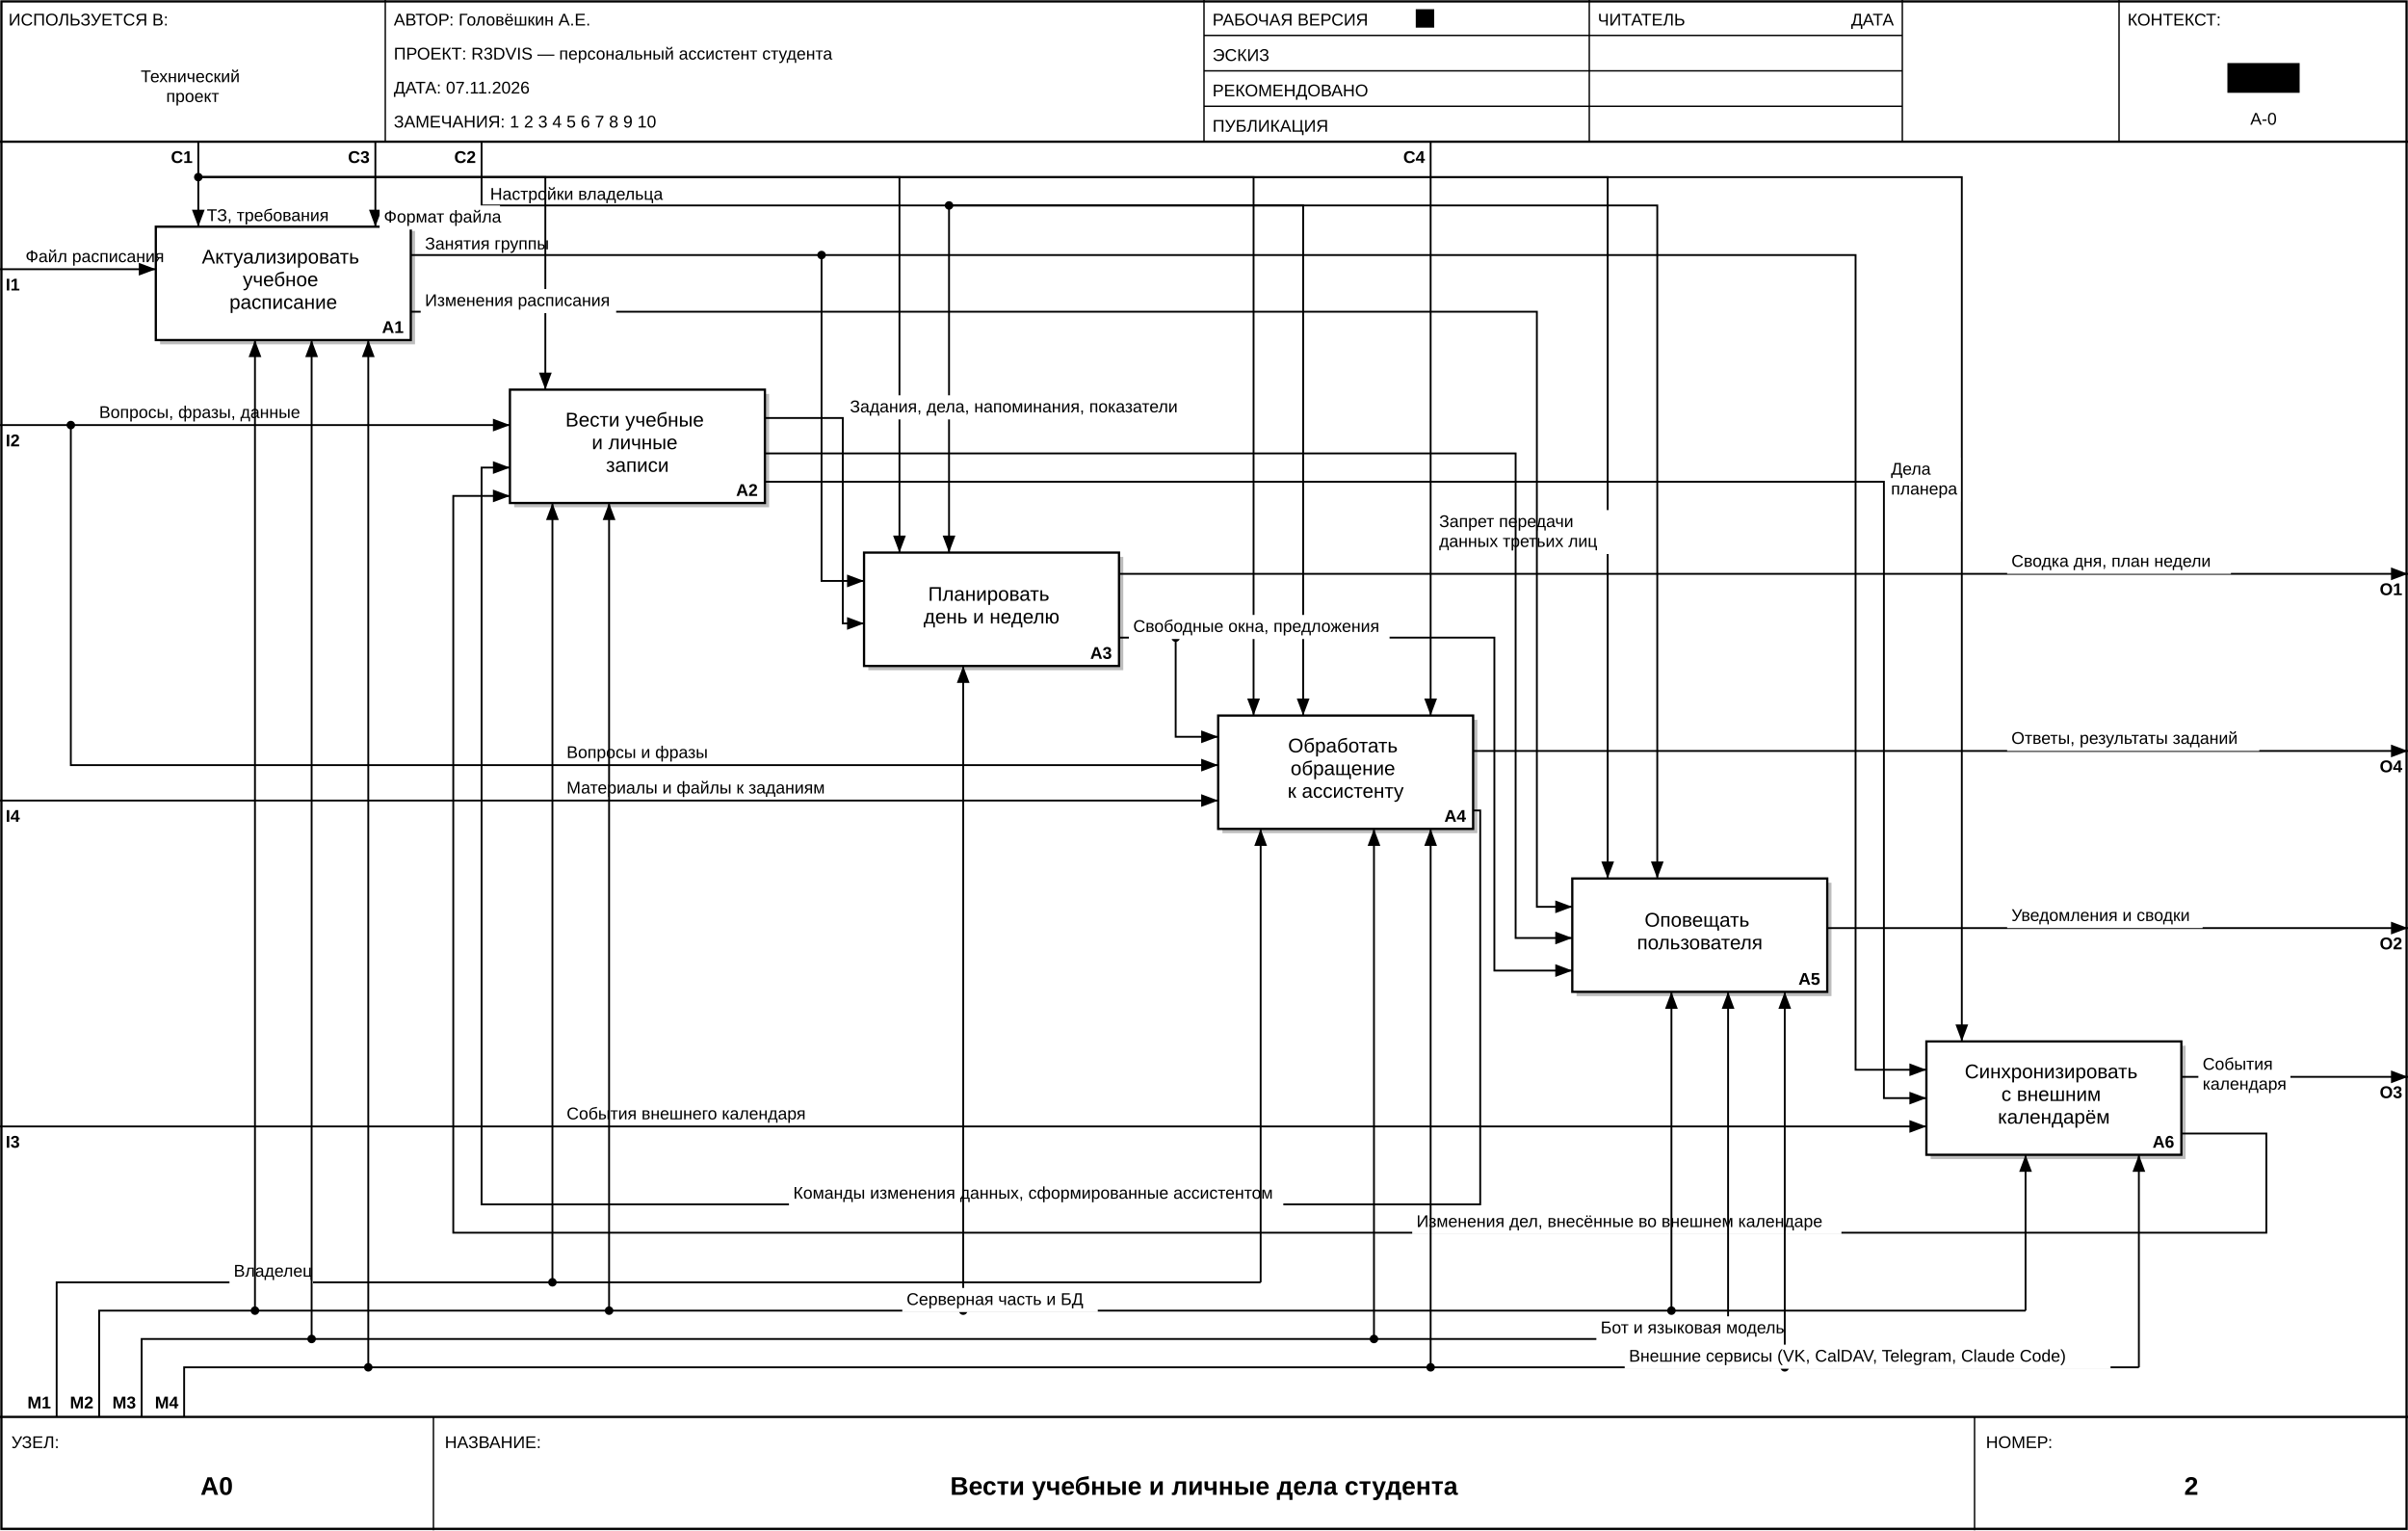
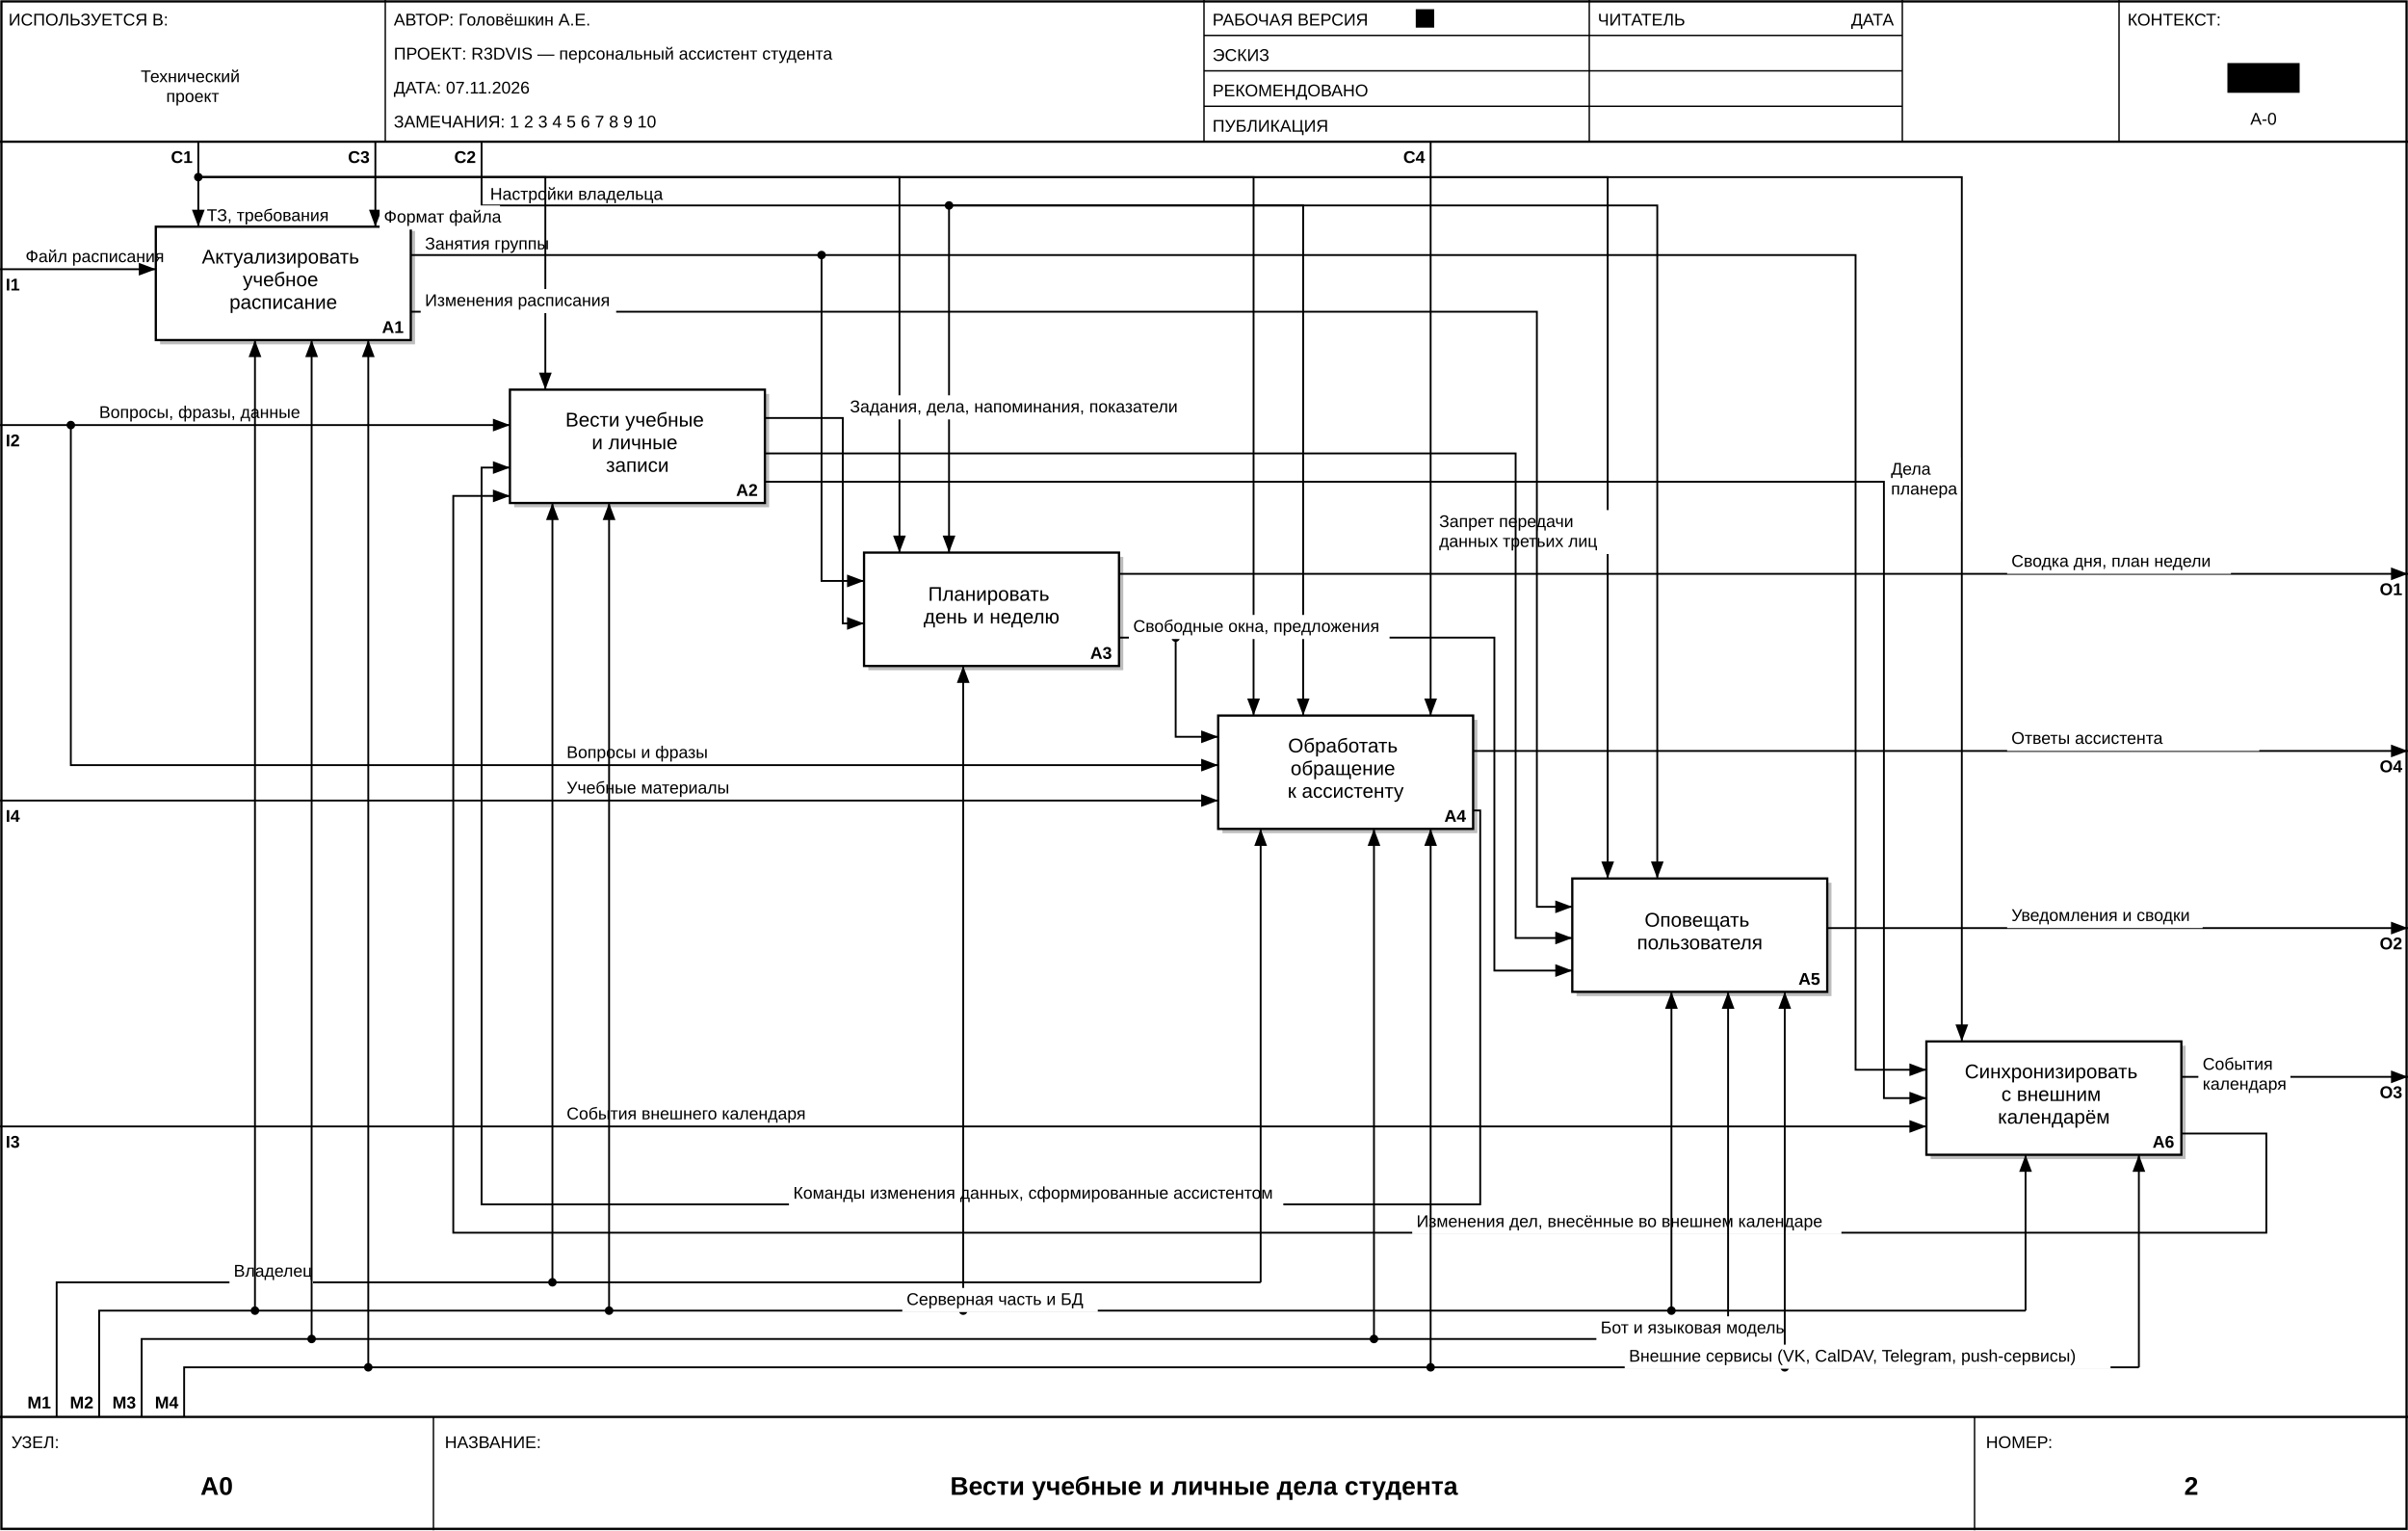
<svg xmlns="http://www.w3.org/2000/svg" width="1700" height="1080" viewBox="0 0 1700 1080">
  <rect width="1700" height="1080" fill="#fff" />
  <rect x="113" y="163" width="180" height="80" fill="#bdbdbd" />
  <rect x="110" y="160" width="180" height="80" fill="#fff" stroke="#000" stroke-width="1.6" />
  <text x="200.0" y="186.0" font-size="14" text-anchor="middle" font-weight="normal" font-family="'Liberation Sans', Arial, sans-serif">
    <tspan x="200.0" dy="0">Актуализировать</tspan>
    <tspan x="200.0" dy="16">учебное</tspan>
    <tspan x="200.0" dy="16">расписание</tspan>
  </text>
  <text x="285" y="235" font-size="12" text-anchor="end" font-weight="bold" font-family="'Liberation Sans', Arial, sans-serif">
    <tspan x="285" dy="0">A1</tspan>
  </text>
  <rect x="363" y="278" width="180" height="80" fill="#bdbdbd" />
  <rect x="360" y="275" width="180" height="80" fill="#fff" stroke="#000" stroke-width="1.6" />
  <text x="450.0" y="301.0" font-size="14" text-anchor="middle" font-weight="normal" font-family="'Liberation Sans', Arial, sans-serif">
    <tspan x="450.0" dy="0">Вести учебные</tspan>
    <tspan x="450.0" dy="16">и личные</tspan>
    <tspan x="450.0" dy="16">записи</tspan>
  </text>
  <text x="535" y="350" font-size="12" text-anchor="end" font-weight="bold" font-family="'Liberation Sans', Arial, sans-serif">
    <tspan x="535" dy="0">A2</tspan>
  </text>
  <rect x="613" y="393" width="180" height="80" fill="#bdbdbd" />
  <rect x="610" y="390" width="180" height="80" fill="#fff" stroke="#000" stroke-width="1.6" />
  <text x="700.0" y="424.0" font-size="14" text-anchor="middle" font-weight="normal" font-family="'Liberation Sans', Arial, sans-serif">
    <tspan x="700.0" dy="0">Планировать</tspan>
    <tspan x="700.0" dy="16">день и неделю</tspan>
  </text>
  <text x="785" y="465" font-size="12" text-anchor="end" font-weight="bold" font-family="'Liberation Sans', Arial, sans-serif">
    <tspan x="785" dy="0">A3</tspan>
  </text>
  <rect x="863" y="508" width="180" height="80" fill="#bdbdbd" />
  <rect x="860" y="505" width="180" height="80" fill="#fff" stroke="#000" stroke-width="1.6" />
  <text x="950.0" y="531.0" font-size="14" text-anchor="middle" font-weight="normal" font-family="'Liberation Sans', Arial, sans-serif">
    <tspan x="950.0" dy="0">Обработать</tspan>
    <tspan x="950.0" dy="16">обращение</tspan>
    <tspan x="950.0" dy="16">к ассистенту</tspan>
  </text>
  <text x="1035" y="580" font-size="12" text-anchor="end" font-weight="bold" font-family="'Liberation Sans', Arial, sans-serif">
    <tspan x="1035" dy="0">A4</tspan>
  </text>
  <rect x="1113" y="623" width="180" height="80" fill="#bdbdbd" />
  <rect x="1110" y="620" width="180" height="80" fill="#fff" stroke="#000" stroke-width="1.6" />
  <text x="1200.0" y="654.0" font-size="14" text-anchor="middle" font-weight="normal" font-family="'Liberation Sans', Arial, sans-serif">
    <tspan x="1200.0" dy="0">Оповещать</tspan>
    <tspan x="1200.0" dy="16">пользователя</tspan>
  </text>
  <text x="1285" y="695" font-size="12" text-anchor="end" font-weight="bold" font-family="'Liberation Sans', Arial, sans-serif">
    <tspan x="1285" dy="0">A5</tspan>
  </text>
  <rect x="1363" y="738" width="180" height="80" fill="#bdbdbd" />
  <rect x="1360" y="735" width="180" height="80" fill="#fff" stroke="#000" stroke-width="1.6" />
  <text x="1450.0" y="761.0" font-size="14" text-anchor="middle" font-weight="normal" font-family="'Liberation Sans', Arial, sans-serif">
    <tspan x="1450.0" dy="0">Синхронизировать</tspan>
    <tspan x="1450.0" dy="16">с внешним</tspan>
    <tspan x="1450.0" dy="16">календарём</tspan>
  </text>
  <text x="1535" y="810" font-size="12" text-anchor="end" font-weight="bold" font-family="'Liberation Sans', Arial, sans-serif">
    <tspan x="1535" dy="0">A6</tspan>
  </text>
  <polyline points="140,100 140,160" fill="none" stroke="#000" stroke-width="1.3" />
  <polygon points="140,160 135.5,148 144.5,148" fill="#000" />
  <text x="136" y="115" font-size="12" text-anchor="end" font-weight="bold" font-family="'Liberation Sans', Arial, sans-serif">
    <tspan x="136" dy="0">C1</tspan>
  </text>
  <polyline points="140,125 385,125 385,275" fill="none" stroke="#000" stroke-width="1.3" />
  <polygon points="385,275 380.5,263 389.5,263" fill="#000" />
  <polyline points="140,125 635,125 635,390" fill="none" stroke="#000" stroke-width="1.3" />
  <polygon points="635,390 630.5,378 639.5,378" fill="#000" />
  <polyline points="140,125 885,125 885,505" fill="none" stroke="#000" stroke-width="1.3" />
  <polygon points="885,505 880.5,493 889.5,493" fill="#000" />
  <polyline points="140,125 1135,125 1135,620" fill="none" stroke="#000" stroke-width="1.3" />
  <polygon points="1135,620 1130.5,608 1139.5,608" fill="#000" />
  <polyline points="140,125 1385,125 1385,735" fill="none" stroke="#000" stroke-width="1.3" />
  <polygon points="1385,735 1380.5,723 1389.5,723" fill="#000" />
  <circle cx="140" cy="125" r="3" fill="#000" />
  <text x="146" y="156" font-size="12" text-anchor="start" font-weight="normal" font-family="'Liberation Sans', Arial, sans-serif">
    <tspan x="146" dy="0">ТЗ, требования</tspan>
  </text>
  <polyline points="340,100 340,145 670,145 670,390" fill="none" stroke="#000" stroke-width="1.3" />
  <polygon points="670,390 665.5,378 674.5,378" fill="#000" />
  <text x="336" y="115" font-size="12" text-anchor="end" font-weight="bold" font-family="'Liberation Sans', Arial, sans-serif">
    <tspan x="336" dy="0">C2</tspan>
  </text>
  <polyline points="670,145 920,145 920,505" fill="none" stroke="#000" stroke-width="1.3" />
  <polygon points="920,505 915.5,493 924.5,493" fill="#000" />
  <polyline points="670,145 1170,145 1170,620" fill="none" stroke="#000" stroke-width="1.3" />
  <polygon points="1170,620 1165.5,608 1174.5,608" fill="#000" />
  <circle cx="670" cy="145" r="3" fill="#000" />
  <text x="346" y="141" font-size="12" text-anchor="start" font-weight="normal" font-family="'Liberation Sans', Arial, sans-serif">
    <tspan x="346" dy="0">Настройки владельца</tspan>
  </text>
  <polyline points="265,100 265,160" fill="none" stroke="#000" stroke-width="1.3" />
  <polygon points="265,160 260.5,148 269.5,148" fill="#000" />
  <text x="261" y="115" font-size="12" text-anchor="end" font-weight="bold" font-family="'Liberation Sans', Arial, sans-serif">
    <tspan x="261" dy="0">C3</tspan>
  </text>
  <rect x="268" y="145" width="85" height="17" fill="#fff" />
  <text x="271" y="157" font-size="12" text-anchor="start" font-weight="normal" font-family="'Liberation Sans', Arial, sans-serif">
    <tspan x="271" dy="0">Формат файла</tspan>
  </text>
  <polyline points="1010,100 1010,505" fill="none" stroke="#000" stroke-width="1.3" />
  <polygon points="1010,505 1005.5,493 1014.5,493" fill="#000" />
  <text x="1006" y="115" font-size="12" text-anchor="end" font-weight="bold" font-family="'Liberation Sans', Arial, sans-serif">
    <tspan x="1006" dy="0">C4</tspan>
  </text>
  <rect x="1013" y="360" width="125" height="31" fill="#fff" />
  <text x="1016" y="372" font-size="12" text-anchor="start" font-weight="normal" font-family="'Liberation Sans', Arial, sans-serif">
    <tspan x="1016" dy="0">Запрет передачи</tspan>
    <tspan x="1016" dy="14">данных третьих лиц</tspan>
  </text>
  <polyline points="0,190 110,190" fill="none" stroke="#000" stroke-width="1.3" />
  <polygon points="110,190 98,185.5 98,194.5" fill="#000" />
  <text x="4" y="205" font-size="12" text-anchor="start" font-weight="bold" font-family="'Liberation Sans', Arial, sans-serif">
    <tspan x="4" dy="0">I1</tspan>
  </text>
  <text x="18" y="185" font-size="12" text-anchor="start" font-weight="normal" font-family="'Liberation Sans', Arial, sans-serif">
    <tspan x="18" dy="0">Файл расписания</tspan>
  </text>
  <polyline points="0,300 360,300" fill="none" stroke="#000" stroke-width="1.3" />
  <polygon points="360,300 348,295.5 348,304.5" fill="#000" />
  <text x="4" y="315" font-size="12" text-anchor="start" font-weight="bold" font-family="'Liberation Sans', Arial, sans-serif">
    <tspan x="4" dy="0">I2</tspan>
  </text>
  <text x="70" y="295" font-size="12" text-anchor="start" font-weight="normal" font-family="'Liberation Sans', Arial, sans-serif">
    <tspan x="70" dy="0">Вопросы, фразы, данные</tspan>
  </text>
  <polyline points="50,300 50,540 860,540" fill="none" stroke="#000" stroke-width="1.3" />
  <polygon points="860,540 848,535.5 848,544.5" fill="#000" />
  <circle cx="50" cy="300" r="3" fill="#000" />
  <text x="400" y="535" font-size="12" text-anchor="start" font-weight="normal" font-family="'Liberation Sans', Arial, sans-serif">
    <tspan x="400" dy="0">Вопросы и фразы</tspan>
  </text>
  <polyline points="0,565 860,565" fill="none" stroke="#000" stroke-width="1.3" />
  <polygon points="860,565 848,560.5 848,569.5" fill="#000" />
  <text x="4" y="580" font-size="12" text-anchor="start" font-weight="bold" font-family="'Liberation Sans', Arial, sans-serif">
    <tspan x="4" dy="0">I4</tspan>
  </text>
  <text x="400" y="560" font-size="12" text-anchor="start" font-weight="normal" font-family="'Liberation Sans', Arial, sans-serif">
-     <tspan x="400" dy="0">Материалы и файлы к заданиям</tspan>
+     <tspan x="400" dy="0">Учебные материалы</tspan>
  </text>
  <polyline points="0,795 1360,795" fill="none" stroke="#000" stroke-width="1.3" />
  <polygon points="1360,795 1348,790.5 1348,799.5" fill="#000" />
  <text x="4" y="810" font-size="12" text-anchor="start" font-weight="bold" font-family="'Liberation Sans', Arial, sans-serif">
    <tspan x="4" dy="0">I3</tspan>
  </text>
  <text x="400" y="790" font-size="12" text-anchor="start" font-weight="normal" font-family="'Liberation Sans', Arial, sans-serif">
    <tspan x="400" dy="0">События внешнего календаря</tspan>
  </text>
  <polyline points="290,180 580,180 580,410 610,410" fill="none" stroke="#000" stroke-width="1.3" />
  <polygon points="610,410 598,405.5 598,414.5" fill="#000" />
  <polyline points="580,180 1310,180 1310,755 1360,755" fill="none" stroke="#000" stroke-width="1.3" />
  <polygon points="1360,755 1348,750.5 1348,759.5" fill="#000" />
  <circle cx="580" cy="180" r="3" fill="#000" />
  <text x="300" y="176" font-size="12" text-anchor="start" font-weight="normal" font-family="'Liberation Sans', Arial, sans-serif">
    <tspan x="300" dy="0">Занятия группы</tspan>
  </text>
  <polyline points="290,220 1085,220 1085,640 1110,640" fill="none" stroke="#000" stroke-width="1.3" />
  <polygon points="1110,640 1098,635.5 1098,644.5" fill="#000" />
  <rect x="297" y="204" width="138" height="17" fill="#fff" />
  <text x="300" y="216" font-size="12" text-anchor="start" font-weight="normal" font-family="'Liberation Sans', Arial, sans-serif">
    <tspan x="300" dy="0">Изменения расписания</tspan>
  </text>
  <polyline points="540,295 595,295 595,440 610,440" fill="none" stroke="#000" stroke-width="1.3" />
  <polygon points="610,440 598,435.5 598,444.5" fill="#000" />
  <polyline points="540,320 1070,320 1070,662 1110,662" fill="none" stroke="#000" stroke-width="1.3" />
  <polygon points="1110,662 1098,657.5 1098,666.5" fill="#000" />
  <polyline points="540,340 1330,340 1330,775 1360,775" fill="none" stroke="#000" stroke-width="1.3" />
  <polygon points="1360,775 1348,770.5 1348,779.5" fill="#000" />
  <rect x="597" y="279" width="257" height="17" fill="#fff" />
  <text x="600" y="291" font-size="12" text-anchor="start" font-weight="normal" font-family="'Liberation Sans', Arial, sans-serif">
    <tspan x="600" dy="0">Задания, дела, напоминания, показатели</tspan>
  </text>
  <rect x="1332" y="323" width="52" height="31" fill="#fff" />
  <text x="1335" y="335" font-size="12" text-anchor="start" font-weight="normal" font-family="'Liberation Sans', Arial, sans-serif">
    <tspan x="1335" dy="0">Дела</tspan>
    <tspan x="1335" dy="14">планера</tspan>
  </text>
  <polyline points="790,405 1700,405" fill="none" stroke="#000" stroke-width="1.3" />
  <polygon points="1700,405 1688,400.5 1688,409.5" fill="#000" />
  <text x="1696" y="420" font-size="12" text-anchor="end" font-weight="bold" font-family="'Liberation Sans', Arial, sans-serif">
    <tspan x="1696" dy="0">O1</tspan>
  </text>
  <rect x="1417" y="388" width="158" height="17" fill="#fff" />
  <text x="1420" y="400" font-size="12" text-anchor="start" font-weight="normal" font-family="'Liberation Sans', Arial, sans-serif">
    <tspan x="1420" dy="0">Сводка дня, план недели</tspan>
  </text>
  <polyline points="790,450 830,450 830,520 860,520" fill="none" stroke="#000" stroke-width="1.3" />
  <polygon points="860,520 848,515.5 848,524.5" fill="#000" />
  <polyline points="830,450 1055,450 1055,685 1110,685" fill="none" stroke="#000" stroke-width="1.3" />
  <polygon points="1110,685 1098,680.5 1098,689.5" fill="#000" />
  <circle cx="830" cy="450" r="3" fill="#000" />
  <rect x="797" y="434" width="184" height="17" fill="#fff" />
  <text x="800" y="446" font-size="12" text-anchor="start" font-weight="normal" font-family="'Liberation Sans', Arial, sans-serif">
    <tspan x="800" dy="0">Свободные окна, предложения</tspan>
  </text>
  <polyline points="1040,530 1700,530" fill="none" stroke="#000" stroke-width="1.3" />
  <polygon points="1700,530 1688,525.5 1688,534.5" fill="#000" />
  <text x="1696" y="545" font-size="12" text-anchor="end" font-weight="bold" font-family="'Liberation Sans', Arial, sans-serif">
    <tspan x="1696" dy="0">O4</tspan>
  </text>
  <rect x="1417" y="513" width="178" height="17" fill="#fff" />
  <text x="1420" y="525" font-size="12" text-anchor="start" font-weight="normal" font-family="'Liberation Sans', Arial, sans-serif">
-     <tspan x="1420" dy="0">Ответы, результаты заданий</tspan>
+     <tspan x="1420" dy="0">Ответы ассистента</tspan>
  </text>
  <polyline points="1040,572 1045,572 1045,850 340,850 340,330 360,330" fill="none" stroke="#000" stroke-width="1.3" />
  <polygon points="360,330 348,325.5 348,334.5" fill="#000" />
  <rect x="557" y="834" width="349" height="17" fill="#fff" />
  <text x="560" y="846" font-size="12" text-anchor="start" font-weight="normal" font-family="'Liberation Sans', Arial, sans-serif">
    <tspan x="560" dy="0">Команды изменения данных, сформированные ассистентом</tspan>
  </text>
  <polyline points="1290,655 1700,655" fill="none" stroke="#000" stroke-width="1.3" />
  <polygon points="1700,655 1688,650.5 1688,659.5" fill="#000" />
  <text x="1696" y="670" font-size="12" text-anchor="end" font-weight="bold" font-family="'Liberation Sans', Arial, sans-serif">
    <tspan x="1696" dy="0">O2</tspan>
  </text>
  <rect x="1417" y="638" width="138" height="17" fill="#fff" />
  <text x="1420" y="650" font-size="12" text-anchor="start" font-weight="normal" font-family="'Liberation Sans', Arial, sans-serif">
    <tspan x="1420" dy="0">Уведомления и сводки</tspan>
  </text>
  <polyline points="1540,760 1700,760" fill="none" stroke="#000" stroke-width="1.3" />
  <polygon points="1700,760 1688,755.5 1688,764.5" fill="#000" />
  <text x="1696" y="775" font-size="12" text-anchor="end" font-weight="bold" font-family="'Liberation Sans', Arial, sans-serif">
    <tspan x="1696" dy="0">O3</tspan>
  </text>
  <rect x="1552" y="743" width="65" height="31" fill="#fff" />
  <text x="1555" y="755" font-size="12" text-anchor="start" font-weight="normal" font-family="'Liberation Sans', Arial, sans-serif">
    <tspan x="1555" dy="0">События</tspan>
    <tspan x="1555" dy="14">календаря</tspan>
  </text>
  <polyline points="1540,800 1600,800 1600,870 320,870 320,350 360,350" fill="none" stroke="#000" stroke-width="1.3" />
  <polygon points="360,350 348,345.5 348,354.5" fill="#000" />
  <rect x="997" y="854" width="303" height="17" fill="#fff" />
  <text x="1000" y="866" font-size="12" text-anchor="start" font-weight="normal" font-family="'Liberation Sans', Arial, sans-serif">
    <tspan x="1000" dy="0">Изменения дел, внесённые во внешнем календаре</tspan>
  </text>
  <polyline points="40,1000 40,905 890,905" fill="none" stroke="#000" stroke-width="1.3" />
  <text x="36" y="994" font-size="12" text-anchor="end" font-weight="bold" font-family="'Liberation Sans', Arial, sans-serif">
    <tspan x="36" dy="0">M1</tspan>
  </text>
  <polyline points="390,905 390,355" fill="none" stroke="#000" stroke-width="1.3" />
  <polygon points="390,355 385.5,367 394.5,367" fill="#000" />
  <circle cx="390" cy="905" r="3" fill="#000" />
  <polyline points="890,905 890,585" fill="none" stroke="#000" stroke-width="1.3" />
  <polygon points="890,585 885.5,597 894.5,597" fill="#000" />
  <rect x="162" y="889" width="59" height="17" fill="#fff" />
  <text x="165" y="901" font-size="12" text-anchor="start" font-weight="normal" font-family="'Liberation Sans', Arial, sans-serif">
    <tspan x="165" dy="0">Владелец</tspan>
  </text>
  <polyline points="70,1000 70,925 1430,925" fill="none" stroke="#000" stroke-width="1.3" />
  <text x="66" y="994" font-size="12" text-anchor="end" font-weight="bold" font-family="'Liberation Sans', Arial, sans-serif">
    <tspan x="66" dy="0">M2</tspan>
  </text>
  <polyline points="180,925 180,240" fill="none" stroke="#000" stroke-width="1.3" />
  <polygon points="180,240 175.5,252 184.5,252" fill="#000" />
  <circle cx="180" cy="925" r="3" fill="#000" />
  <polyline points="430,925 430,355" fill="none" stroke="#000" stroke-width="1.3" />
  <polygon points="430,355 425.5,367 434.5,367" fill="#000" />
  <circle cx="430" cy="925" r="3" fill="#000" />
  <polyline points="680,925 680,470" fill="none" stroke="#000" stroke-width="1.3" />
  <polygon points="680,470 675.5,482 684.5,482" fill="#000" />
  <circle cx="680" cy="925" r="3" fill="#000" />
  <polyline points="1180,925 1180,700" fill="none" stroke="#000" stroke-width="1.3" />
  <polygon points="1180,700 1175.5,712 1184.5,712" fill="#000" />
  <circle cx="1180" cy="925" r="3" fill="#000" />
  <polyline points="1430,925 1430,815" fill="none" stroke="#000" stroke-width="1.3" />
  <polygon points="1430,815 1425.5,827 1434.5,827" fill="#000" />
  <rect x="637" y="909" width="138" height="17" fill="#fff" />
  <text x="640" y="921" font-size="12" text-anchor="start" font-weight="normal" font-family="'Liberation Sans', Arial, sans-serif">
    <tspan x="640" dy="0">Серверная часть и БД</tspan>
  </text>
  <polyline points="100,1000 100,945 1220,945" fill="none" stroke="#000" stroke-width="1.3" />
  <text x="96" y="994" font-size="12" text-anchor="end" font-weight="bold" font-family="'Liberation Sans', Arial, sans-serif">
    <tspan x="96" dy="0">M3</tspan>
  </text>
  <polyline points="220,945 220,240" fill="none" stroke="#000" stroke-width="1.3" />
  <polygon points="220,240 215.5,252 224.5,252" fill="#000" />
  <circle cx="220" cy="945" r="3" fill="#000" />
  <polyline points="970,945 970,585" fill="none" stroke="#000" stroke-width="1.3" />
  <polygon points="970,585 965.5,597 974.5,597" fill="#000" />
  <circle cx="970" cy="945" r="3" fill="#000" />
  <polyline points="1220,945 1220,700" fill="none" stroke="#000" stroke-width="1.3" />
  <polygon points="1220,700 1215.5,712 1224.5,712" fill="#000" />
  <rect x="1127" y="929" width="145" height="17" fill="#fff" />
  <text x="1130" y="941" font-size="12" text-anchor="start" font-weight="normal" font-family="'Liberation Sans', Arial, sans-serif">
    <tspan x="1130" dy="0">Бот и языковая модель</tspan>
  </text>
  <polyline points="130,1000 130,965 1510,965" fill="none" stroke="#000" stroke-width="1.3" />
  <text x="126" y="994" font-size="12" text-anchor="end" font-weight="bold" font-family="'Liberation Sans', Arial, sans-serif">
    <tspan x="126" dy="0">M4</tspan>
  </text>
  <polyline points="260,965 260,240" fill="none" stroke="#000" stroke-width="1.3" />
  <polygon points="260,240 255.5,252 264.5,252" fill="#000" />
  <circle cx="260" cy="965" r="3" fill="#000" />
  <polyline points="1010,965 1010,585" fill="none" stroke="#000" stroke-width="1.3" />
  <polygon points="1010,585 1005.5,597 1014.5,597" fill="#000" />
  <circle cx="1010" cy="965" r="3" fill="#000" />
  <polyline points="1260,965 1260,700" fill="none" stroke="#000" stroke-width="1.3" />
  <polygon points="1260,700 1255.5,712 1264.5,712" fill="#000" />
  <circle cx="1260" cy="965" r="3" fill="#000" />
  <polyline points="1510,965 1510,815" fill="none" stroke="#000" stroke-width="1.3" />
  <polygon points="1510,815 1505.5,827 1514.5,827" fill="#000" />
  <rect x="1147" y="949" width="343" height="17" fill="#fff" />
  <text x="1150" y="961" font-size="12" text-anchor="start" font-weight="normal" font-family="'Liberation Sans', Arial, sans-serif">
-     <tspan x="1150" dy="0">Внешние сервисы (VK, CalDAV, Telegram, Claude Code)</tspan>
+     <tspan x="1150" dy="0">Внешние сервисы (VK, CalDAV, Telegram, push-сервисы)</tspan>
  </text>
  <rect x="1" y="1" width="1698" height="1078" fill="none" stroke="#000" stroke-width="1.6" />
  <line x1="0" y1="100" x2="1700" y2="100" stroke="#000" stroke-width="1.6" />
  <line x1="0" y1="1000" x2="1700" y2="1000" stroke="#000" stroke-width="1.6" />
  <line x1="272" y1="0" x2="272" y2="100" stroke="#000" stroke-width="1" />
  <line x1="850" y1="0" x2="850" y2="100" stroke="#000" stroke-width="1" />
  <line x1="1122" y1="0" x2="1122" y2="100" stroke="#000" stroke-width="1" />
  <line x1="1343" y1="0" x2="1343" y2="100" stroke="#000" stroke-width="1" />
  <line x1="1496" y1="0" x2="1496" y2="100" stroke="#000" stroke-width="1" />
  <line x1="850" y1="25" x2="1343" y2="25" stroke="#000" stroke-width="1" />
  <line x1="850" y1="50" x2="1343" y2="50" stroke="#000" stroke-width="1" />
  <line x1="850" y1="75" x2="1343" y2="75" stroke="#000" stroke-width="1" />
  <text x="6" y="18" font-size="12" text-anchor="start" font-weight="normal" font-family="'Liberation Sans', Arial, sans-serif">
    <tspan x="6" dy="0">ИСПОЛЬЗУЕТСЯ В:</tspan>
  </text>
  <text x="136.0" y="58" font-size="12" text-anchor="middle" font-weight="normal" font-family="'Liberation Sans', Arial, sans-serif">
    <tspan x="136.0" dy="0">Технический</tspan>
    <tspan x="136.0" dy="14">проект</tspan>
  </text>
  <text x="278" y="18" font-size="12" text-anchor="start" font-weight="normal" font-family="'Liberation Sans', Arial, sans-serif">
    <tspan x="278" dy="0">АВТОР:  Головёшкин А.Е.</tspan>
  </text>
  <text x="278" y="42" font-size="12" text-anchor="start" font-weight="normal" font-family="'Liberation Sans', Arial, sans-serif">
    <tspan x="278" dy="0">ПРОЕКТ: R3DVIS — персональный ассистент студента</tspan>
  </text>
  <text x="278" y="66" font-size="12" text-anchor="start" font-weight="normal" font-family="'Liberation Sans', Arial, sans-serif">
    <tspan x="278" dy="0">ДАТА:      07.11.2026</tspan>
  </text>
  <text x="278" y="90" font-size="12" text-anchor="start" font-weight="normal" font-family="'Liberation Sans', Arial, sans-serif">
    <tspan x="278" dy="0">ЗАМЕЧАНИЯ: 1 2 3 4 5 6 7 8 9 10</tspan>
  </text>
  <text x="856" y="18" font-size="12" text-anchor="start" font-weight="normal" font-family="'Liberation Sans', Arial, sans-serif">
    <tspan x="856" dy="0">РАБОЧАЯ ВЕРСИЯ</tspan>
  </text>
  <text x="856" y="43" font-size="12" text-anchor="start" font-weight="normal" font-family="'Liberation Sans', Arial, sans-serif">
    <tspan x="856" dy="0">ЭСКИЗ</tspan>
  </text>
  <text x="856" y="68" font-size="12" text-anchor="start" font-weight="normal" font-family="'Liberation Sans', Arial, sans-serif">
    <tspan x="856" dy="0">РЕКОМЕНДОВАНО</tspan>
  </text>
  <text x="856" y="93" font-size="12" text-anchor="start" font-weight="normal" font-family="'Liberation Sans', Arial, sans-serif">
    <tspan x="856" dy="0">ПУБЛИКАЦИЯ</tspan>
  </text>
  <rect x="1000" y="7" width="12" height="12" fill="#000" stroke="#000" stroke-width="1" />
  <text x="1128" y="18" font-size="12" text-anchor="start" font-weight="normal" font-family="'Liberation Sans', Arial, sans-serif">
    <tspan x="1128" dy="0">ЧИТАТЕЛЬ</tspan>
  </text>
  <text x="1337" y="18" font-size="12" text-anchor="end" font-weight="normal" font-family="'Liberation Sans', Arial, sans-serif">
    <tspan x="1337" dy="0">ДАТА</tspan>
  </text>
  <text x="1502" y="18" font-size="12" text-anchor="start" font-weight="normal" font-family="'Liberation Sans', Arial, sans-serif">
    <tspan x="1502" dy="0">КОНТЕКСТ:</tspan>
  </text>
  <rect x="1573.0" y="45" width="50" height="20" fill="#000" stroke="#000" stroke-width="1" />
  <text x="1598.0" y="88" font-size="12" text-anchor="middle" font-weight="normal" font-family="'Liberation Sans', Arial, sans-serif">
    <tspan x="1598.0" dy="0">A-0</tspan>
  </text>
  <line x1="306" y1="1000" x2="306" y2="1080" stroke="#000" stroke-width="1" />
  <line x1="1394" y1="1000" x2="1394" y2="1080" stroke="#000" stroke-width="1" />
  <text x="8" y="1022" font-size="12" text-anchor="start" font-weight="normal" font-family="'Liberation Sans', Arial, sans-serif">
    <tspan x="8" dy="0">УЗЕЛ:</tspan>
  </text>
  <text x="153" y="1055" font-size="18" text-anchor="middle" font-weight="bold" font-family="'Liberation Sans', Arial, sans-serif">
    <tspan x="153" dy="0">A0</tspan>
  </text>
  <text x="314" y="1022" font-size="12" text-anchor="start" font-weight="normal" font-family="'Liberation Sans', Arial, sans-serif">
    <tspan x="314" dy="0">НАЗВАНИЕ:</tspan>
  </text>
  <text x="850.0" y="1055" font-size="18" text-anchor="middle" font-weight="bold" font-family="'Liberation Sans', Arial, sans-serif">
    <tspan x="850.0" dy="0">Вести учебные и личные дела студента</tspan>
  </text>
  <text x="1402" y="1022" font-size="12" text-anchor="start" font-weight="normal" font-family="'Liberation Sans', Arial, sans-serif">
    <tspan x="1402" dy="0">НОМЕР:</tspan>
  </text>
  <text x="1547" y="1055" font-size="18" text-anchor="middle" font-weight="bold" font-family="'Liberation Sans', Arial, sans-serif">
    <tspan x="1547" dy="0">2</tspan>
  </text>
</svg>
